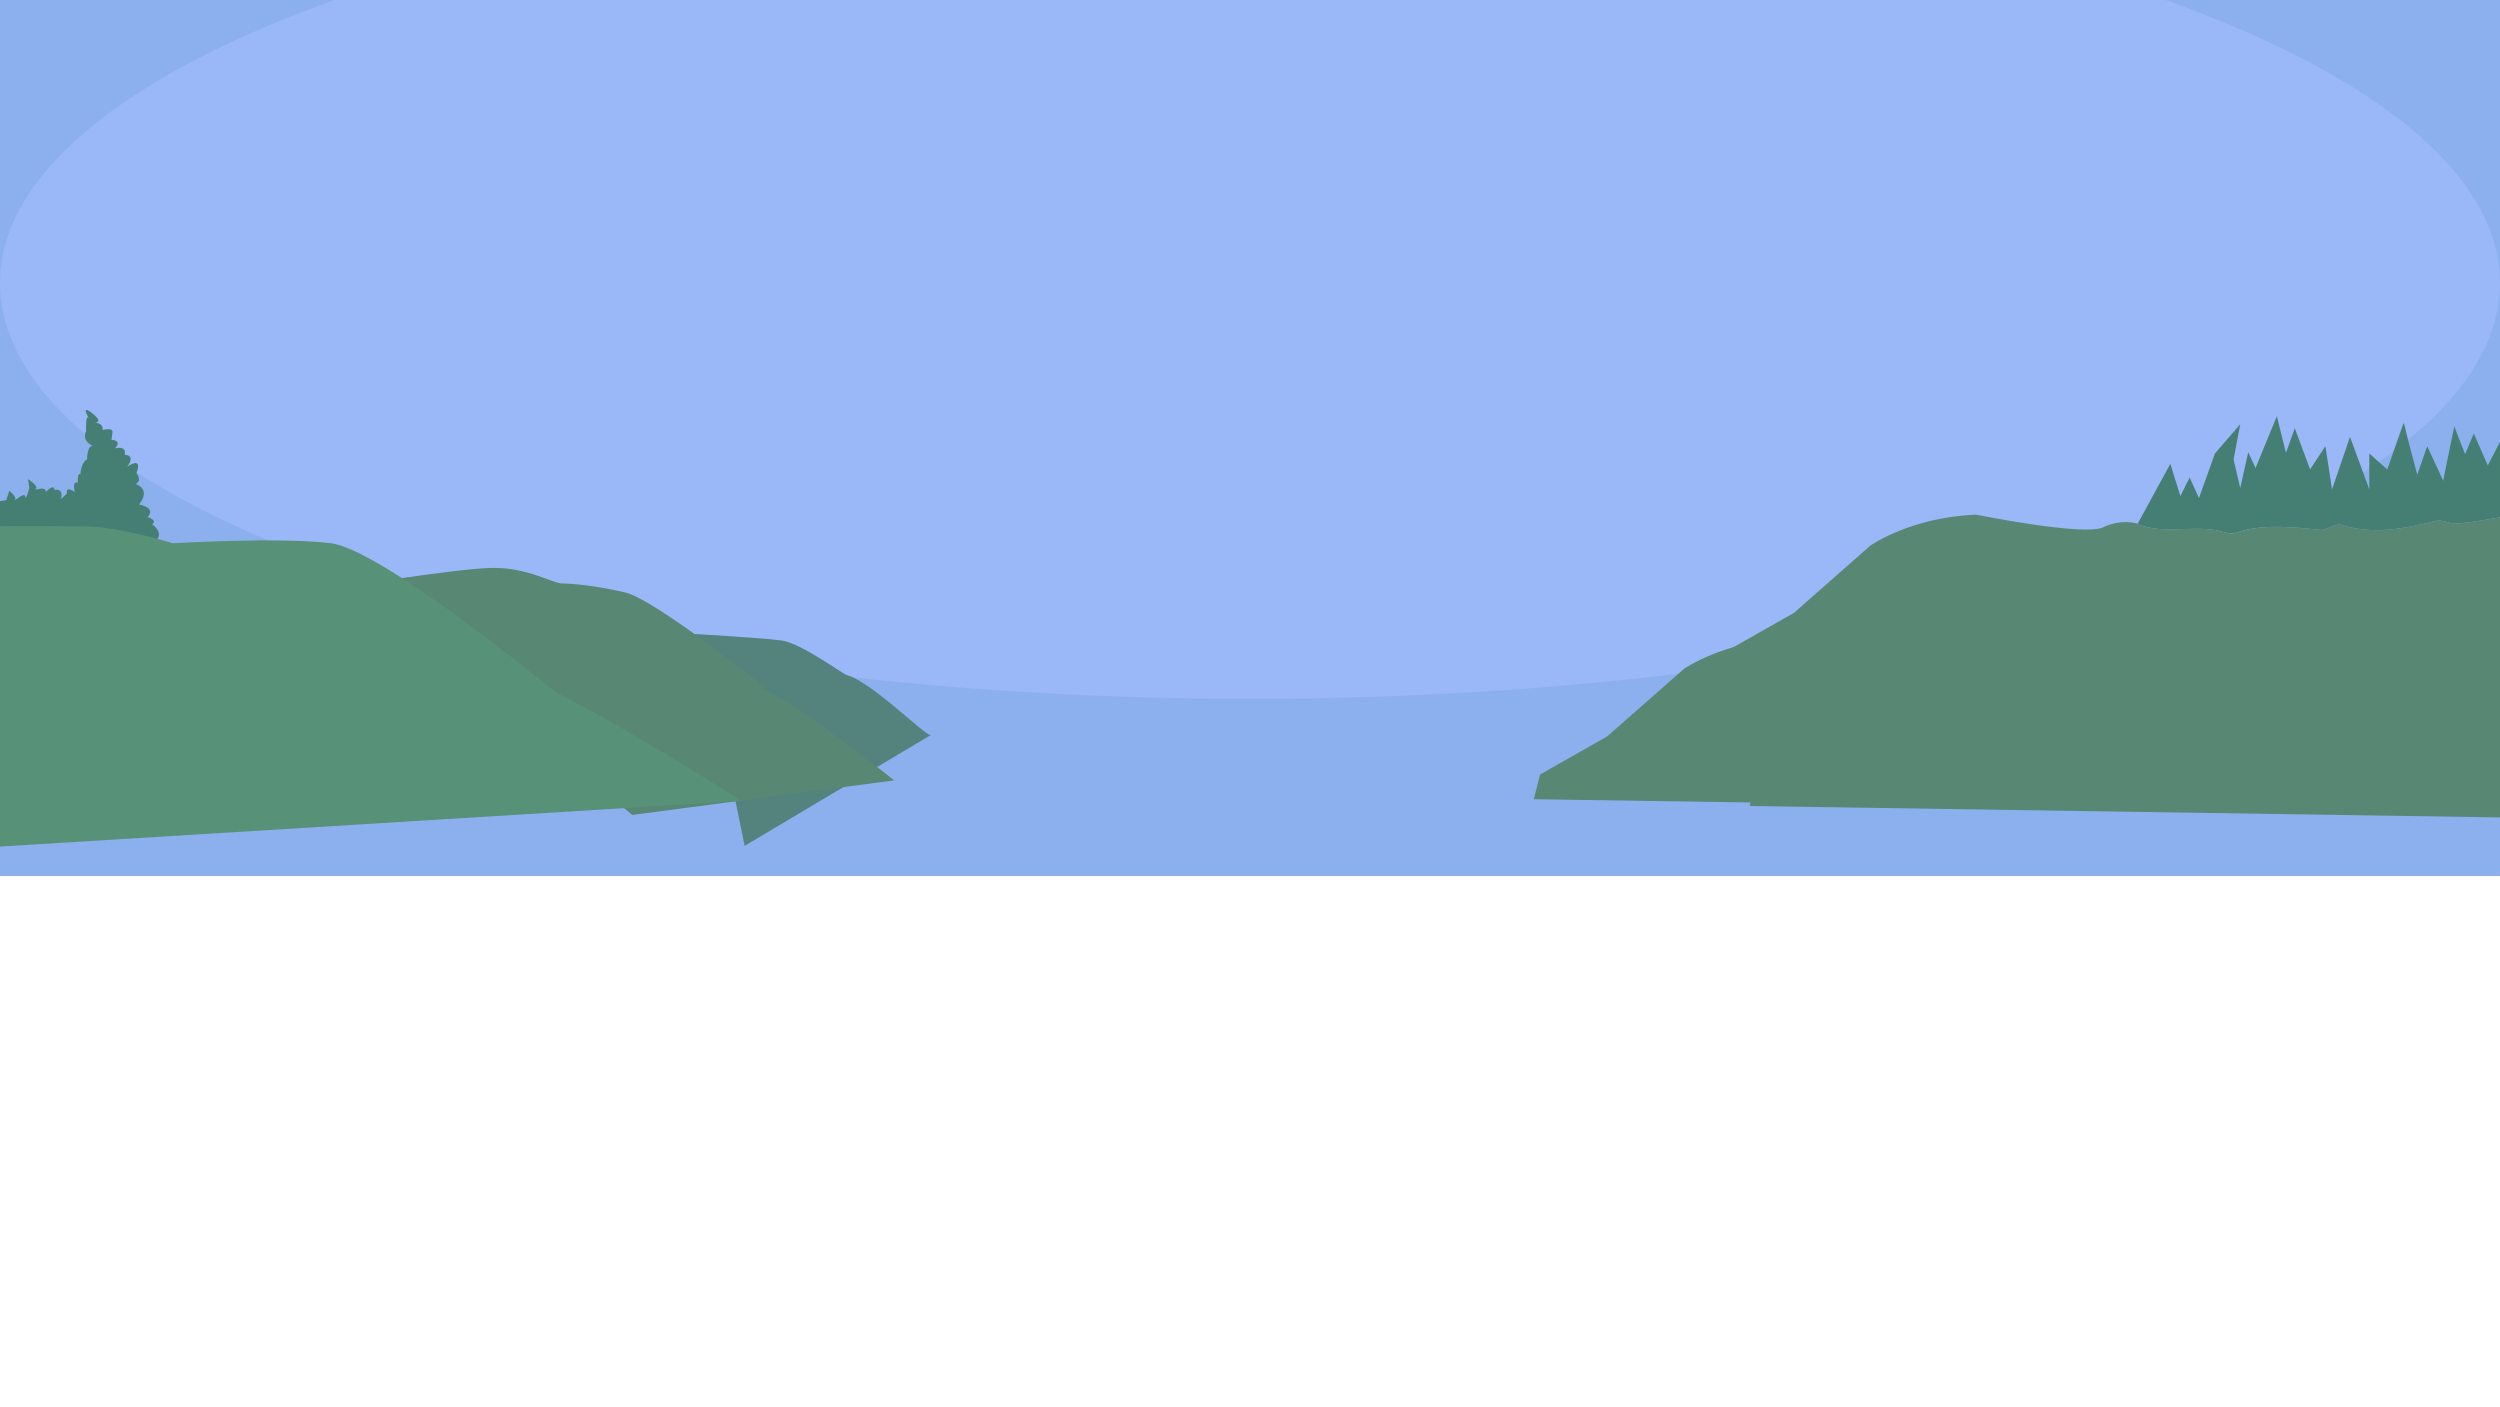
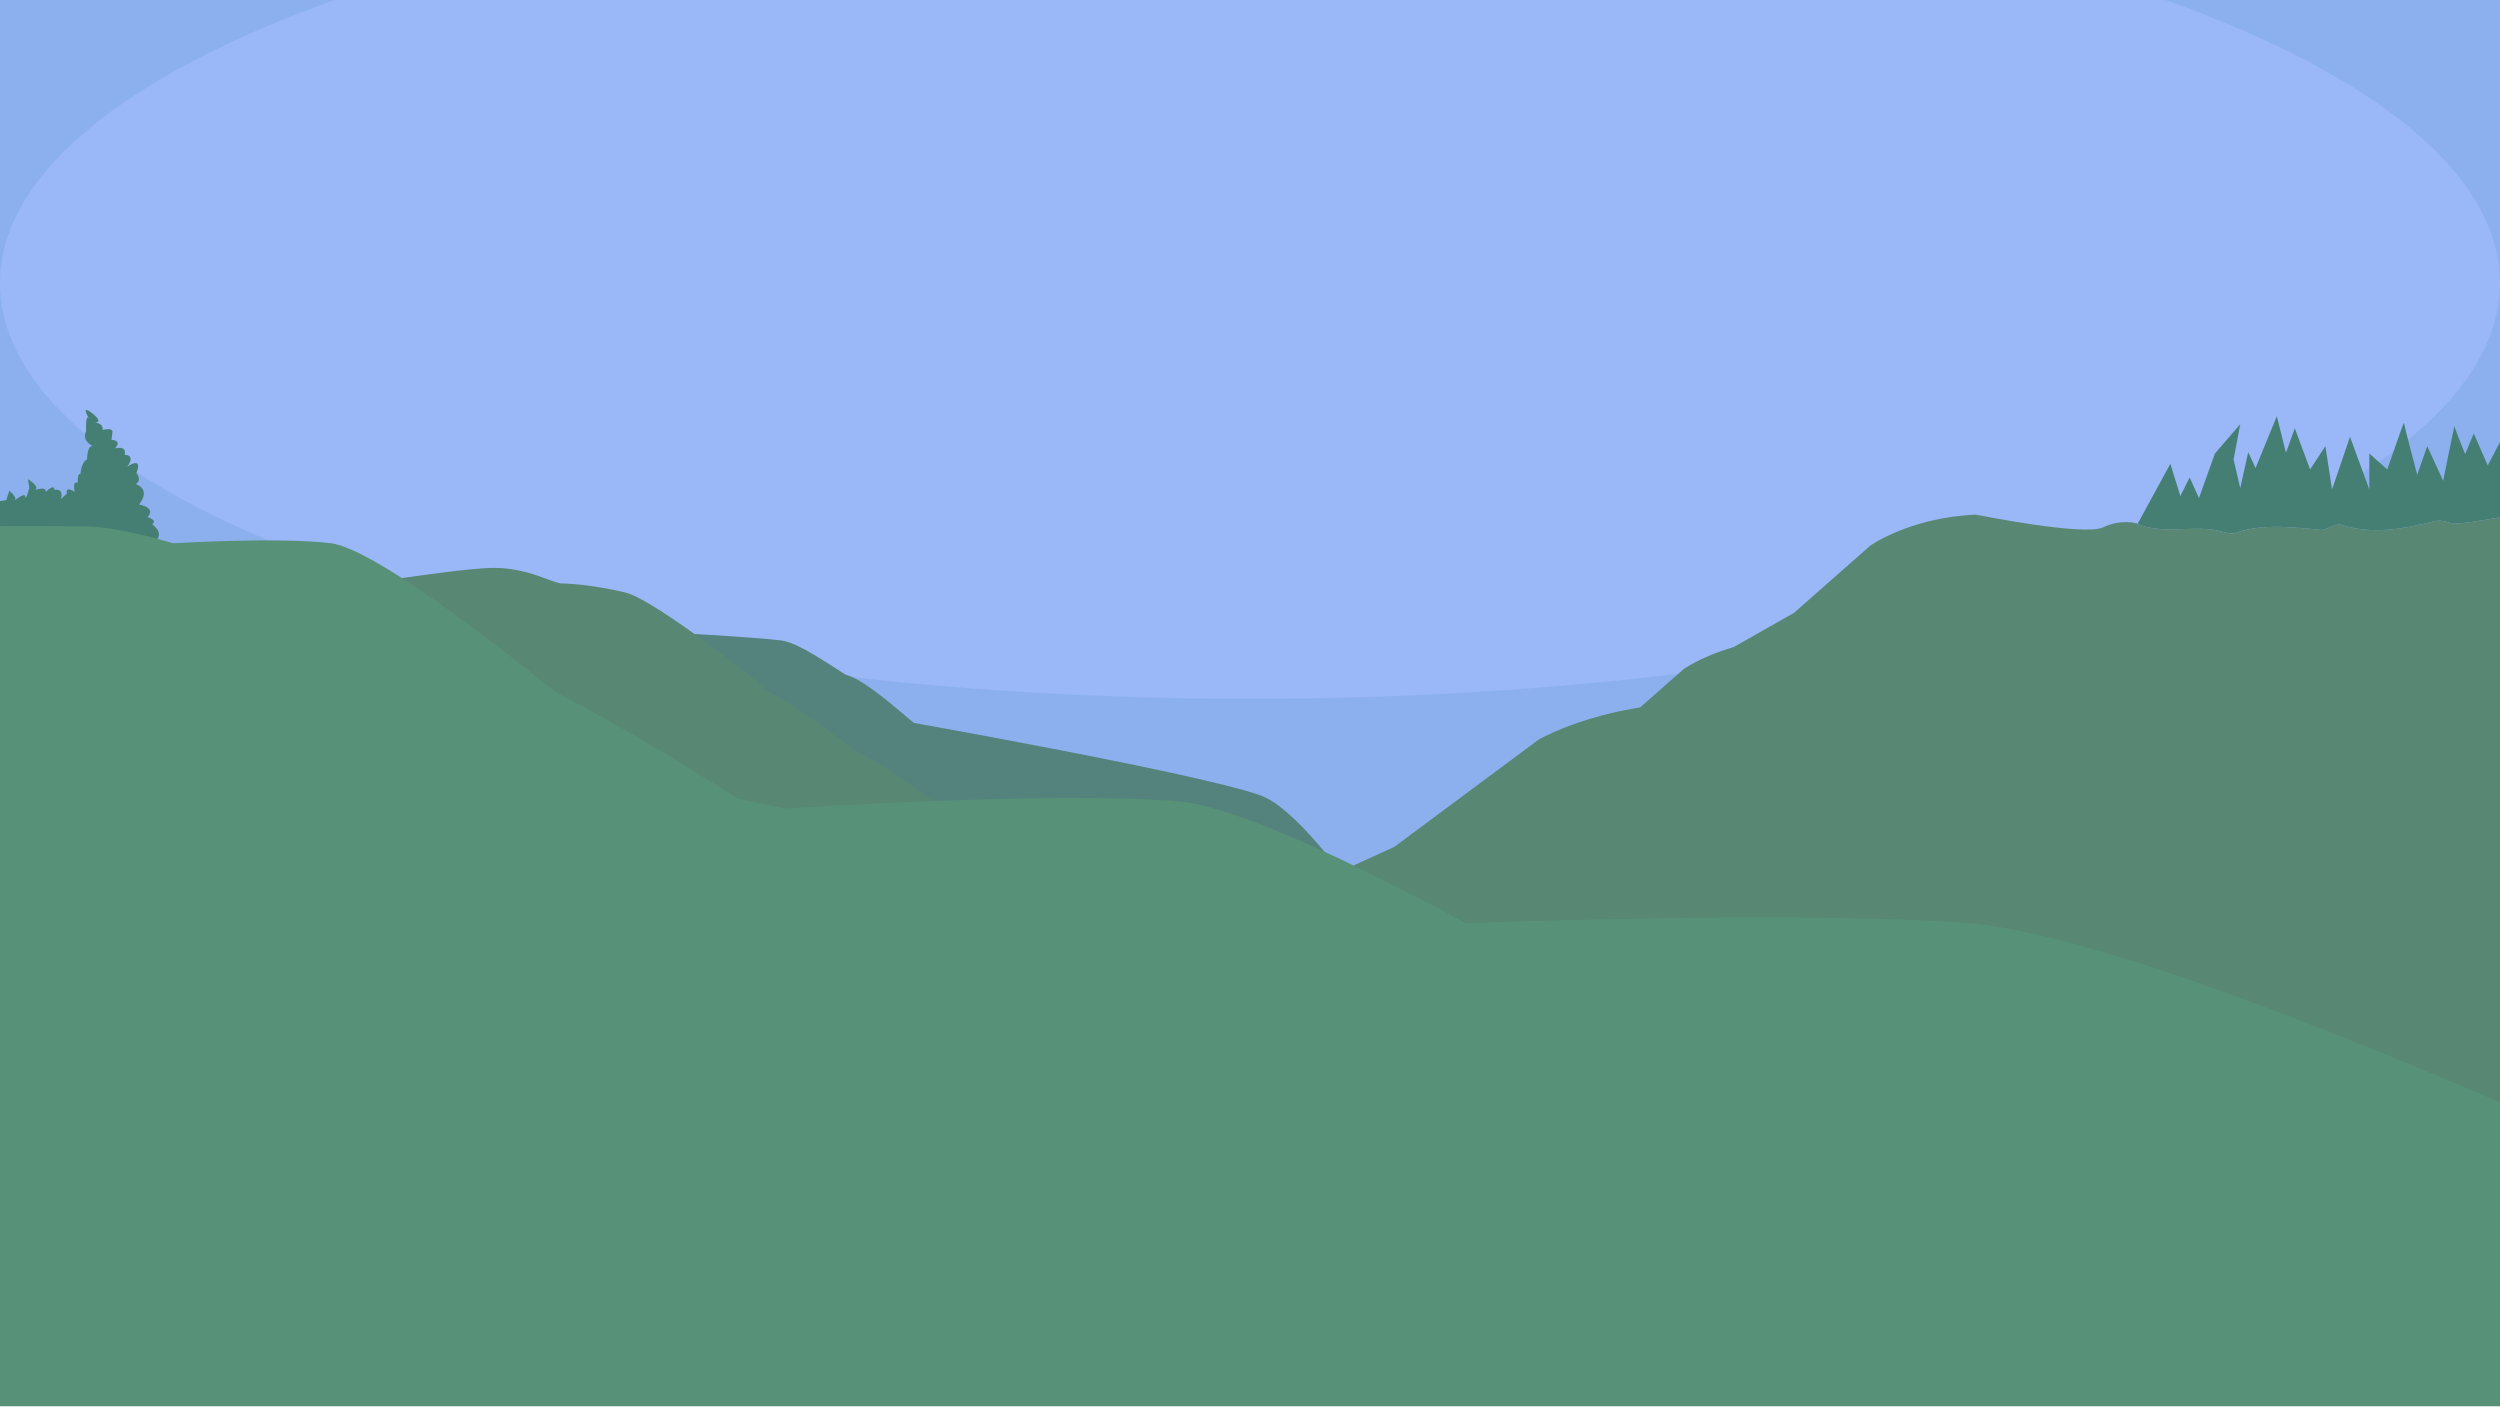
<svg xmlns="http://www.w3.org/2000/svg" id="Layer_5" data-name="Layer 5" viewBox="0 0 1920 1080">
  <defs>
    <style>
      .cls-1 {
        fill: none;
      }

      .cls-1, .cls-2, .cls-3, .cls-4, .cls-5, .cls-6, .cls-7 {
        stroke-width: 0px;
      }

      .cls-2 {
        fill: #9ab7f7;
      }

      .cls-3 {
        fill: #588774;
      }

      .cls-4 {
        fill: #579178;
      }

      .cls-8 {
        clip-path: url(#clippath);
      }

      .cls-5 {
        fill: #8cb0ed;
      }

      .cls-6 {
        fill: #457f74;
      }

      .cls-7 {
        fill: #54827c;
      }
    </style>
    <clipPath id="clippath">
      <rect class="cls-1" x="0" width="1920" height="1080" />
    </clipPath>
  </defs>
  <g class="cls-8">
    <g>
      <rect class="cls-5" x="0" width="1920" height="672.81" />
      <ellipse class="cls-2" cx="960" cy="217.38" rx="960" ry="319.28" />
      <path class="cls-6" d="m1701,407c6,1,11,4,17,2,20-7,44-4,65-2,4,0,10-5,15-4,24,8,49,3,73-3,6-1,11,3,16,2,12.69-.63,24.98-3.68,37.38-5.31l-1-63.76-12.78,24.53-10.73-24.53-6.64,15.84s-8.18-20.19-8.18-21.46-8.69,41.91-8.69,41.91l-12.26-26.57-7.67,21.97s-10.22-38.58-10.22-39.86-12.78,35.77-12.78,35.77l-13.8-12.26v27.6l-14.82-40.37-13.8,40.37-5.11-33.22-11.75,17.89-11.75-31.68-6.78,18.88-7.02-28.08-16.35,39.86-5.62-12.26-6.13,27.6-5.11-21.97,5.11-27.09-19.42,22.49-12.27,34.24-7.15-15.84-7.15,14.31-7.67-24.81-25.12,46.06c.43.42.86.8,1.29.8,19,7,38,1,58,4Z" />
      <path class="cls-3" d="m1924.38,396.69c-12.4,1.63-24.69,4.68-37.38,5.31-5,1-10-3-16-2-24,6-49,11-73,3-5-1-11,4-15,4-21-2-45-5-65,2-6,2-11-1-17-2-20-3-39,3-58-4-.43,0-.86-.37-1.29-.8v.02s-11.88-4.19-26.54,2.79c-14.66,6.98-97.73-9.77-97.73-9.77-50.26,2.09-80.98,23.74-80.98,23.74l-58.64,51.66-51.66,29.32-4.78,18.98,605.07,9.2-2.06-131.45Z" />
      <path class="cls-3" d="m1780.98,491.55c-12.4,1.63-24.69,4.68-37.38,5.31-5,1-10-3-16-2-24,6-49,11-73,3-5-1-11,4-15,4-21-2-45-5-65,2-6,2-11-1-17-2-20-3-39,3-58-4-.43,0-.86-.37-1.29-.8v.02s-11.88-4.19-26.54,2.79c-14.66,6.98-97.73-9.77-97.73-9.77-50.26,2.09-80.98,23.74-80.98,23.74l-58.64,51.66-51.66,29.32-4.78,18.98,605.07,9.2-2.06-131.45Z" />
+       <path class="cls-3" d="m2020.62,621.18c-21.53.58-43.17,3.74-65.01,2.46-8.75.85-16.49-7.35-26.96-6.69-42.26,6.27-86.03,10.53-125.45-8.56-8.35-2.77-19.62,5.13-26.46,4.37-35.51-7.65-75.94-17.68-111.56-8.84-10.67,2.47-18.61-3.92-28.67-6.88-33.59-9.27-67.3-2.04-98.38-18.36-.74-.08-1.4-.84-2.05-1.69l-.02.03s-19.45-9.86-45.93-.03c-26.49,9.83-165.15-36.43-165.15-36.43-86.38-5.84-143.3,27.46-143.3,27.46l-110.77,82.31-94.29,43.19-12.03,33.46,1032.88,132.62,23.15-238.43Z" />
      <path class="cls-3" d="m1946.8,496.77c-12.4,1.63-24.69,4.68-37.38,5.31-5,1-10-3-16-2-24,6-49,11-73,3-5-1-11,4-15,4-21-2-45-5-65,2-6,2-11-1-17-2-20-3-39,3-58-4-.43,0-.86-.37-1.29-.8v.02s-11.88-4.19-26.54,2.79c-14.66,6.98-97.73-9.77-97.73-9.77-50.26,2.09-80.98,23.74-80.98,23.74l-58.64,51.66-51.66,29.32-4.78,18.98,605.07,9.2-2.06-131.45Z" />
      <path class="cls-7" d="m657.11,521.92c-2.99,1.38-39.34-27.5-56.76-29.99s-100.58-6.97-100.58-6.97v64.73l157.34-27.77Z" />
      <path class="cls-7" d="m715.04,564.41c-2.38,3.26-49.42-45.14-67.48-46.44s-101.29,6.78-101.29,6.78l25.63,124.85,143.14-85.2Z" />
+       <path class="cls-7" d="m1125.18,798.21c-9.45,7.48-106.33-169.29-157.28-187.4-50.95-18.11-296.96-61.12-296.96-61.12l-25.63,379.81,479.87-131.29Z" />
      <path class="cls-3" d="m587.9,528.12s-84.65-67.57-107.55-73.04-41.83-6.97-48.8-6.97-26.39-12.45-53.78-11.95-115.52,14.94-115.52,14.94l124.48,103.57,201.16-26.54Z" />
      <path class="cls-3" d="m686.74,599.33s-84.65-67.57-107.55-73.04-41.83-6.97-48.8-6.97-26.39-12.45-53.78-11.95-115.52,14.94-115.52,14.94l124.48,103.57,201.16-26.54Z" />
+       <path class="cls-3" d="m757.57,646.64s-84.65-67.57-107.55-73.04-41.83-6.97-48.8-6.97-26.39-12.45-53.78-11.95-115.52,14.94-115.52,14.94l124.48,103.57,201.16-26.54Z" />
      <path class="cls-6" d="m-10.95,392.04l8.38-6.82,7.36-1.1,2.37-7.2s6.4,5.03,4.22,7.28,7.58-6.91,8.03-2.91,3.08-6.66,3.08-6.66l-1-6.69s8.14,5.2,6.13,7.42,7.7-2.97,7.58,2.5c0,0,6.19-6.81,6.65-1.64,0,0,7.57-1.78,4.84,7.19l4.68-4.34s-1.72-6.26,6.07-1.34c0,0-2.35-8.63,2.27-6.97,0,0-.22-8.63,2.01-6.29,0,0,.48-9.37,5.14-11.68,0,0,0-11.55,4.75-10.12,0,0-9.15-3.55-5.5-11.58,0,0-.58-14.35,2.33-9.55,0,0-7.26-11.85,2.53-4.02,9.79,7.84,1.03,6.9,1.03,6.9,0,0,7.51-.06,6.83,5.82,0,0,8.43-2.33,7.52,2.08l-.75,5.46s8.72.25,2.74,6.57c0,0,9.13-2.68,7.45,4.95,0,0,8.84-.26,1.89,9.13,0,0,12.42-8.81,7.11,4.92,0,0,4.74,5.49-.62,8.43,0,0,12.25,3.3,2.66,15.64,0,0,13.67,2.44,6.46,9.72,0,0,8.13,2.31,3.54,5.46,0,0,8.94,6.15,3.49,11.88,0,0,4.81,13.5.51,18.31,0,0,8.22-.59,7.13,3.64,0,0,6.95-2.75,6.99.66,0,0,6.06.7,6.36,4.82,0,0,7.19-4.28,6.72.92,0,0,4.79,2.66,3.14,6.3S-3.65,475.63-3.65,475.63l-7.3-83.59Z" />
      <path class="cls-4" d="m425.07,530.28s-131.45-108.06-170.79-113.04-121.49,0-121.49,0c0,0-39.83-12.45-66.72-12.95s-110.54,0-110.54,0l4.98,162.32,464.57-36.34Z" />
      <path class="cls-4" d="m569.37,615.12s-167-108.06-216.98-113.04-154.35,0-154.35,0c0,0-50.61-12.45-84.77-12.95s-140.43,0-140.43,0l6.33,162.32,590.2-36.34Z" />
+       <path class="cls-4" d="m523.92,744.68s-167-108.06-216.98-113.04-154.35,0-154.35,0c0,0-50.61-12.45-84.77-12.95-34.16-.5-140.43,0-140.43,0l6.33,162.32,590.2-36.34Z" />
+       <path class="cls-4" d="m1331.58,827.91s-329.64-204.68-427.29-212.58c-97.65-7.89-301.03,5.61-301.03,5.61,0,0-99.15-22.44-165.79-22.17s-273.89,5.11-273.89,5.11l18.24,316.35,1149.76-92.33Z" />
+       <path class="cls-4" d="m2407.48,1075.52s-695.42-354.09-901.79-367.15c-206.37-13.06-636.41,11.87-636.41,11.87,0,0-209.45-38.38-350.32-37.44-140.88.94-579.03,10.8-579.03,10.8l36.36,550.69,2431.19-168.76Z" />
    </g>
  </g>
</svg>
